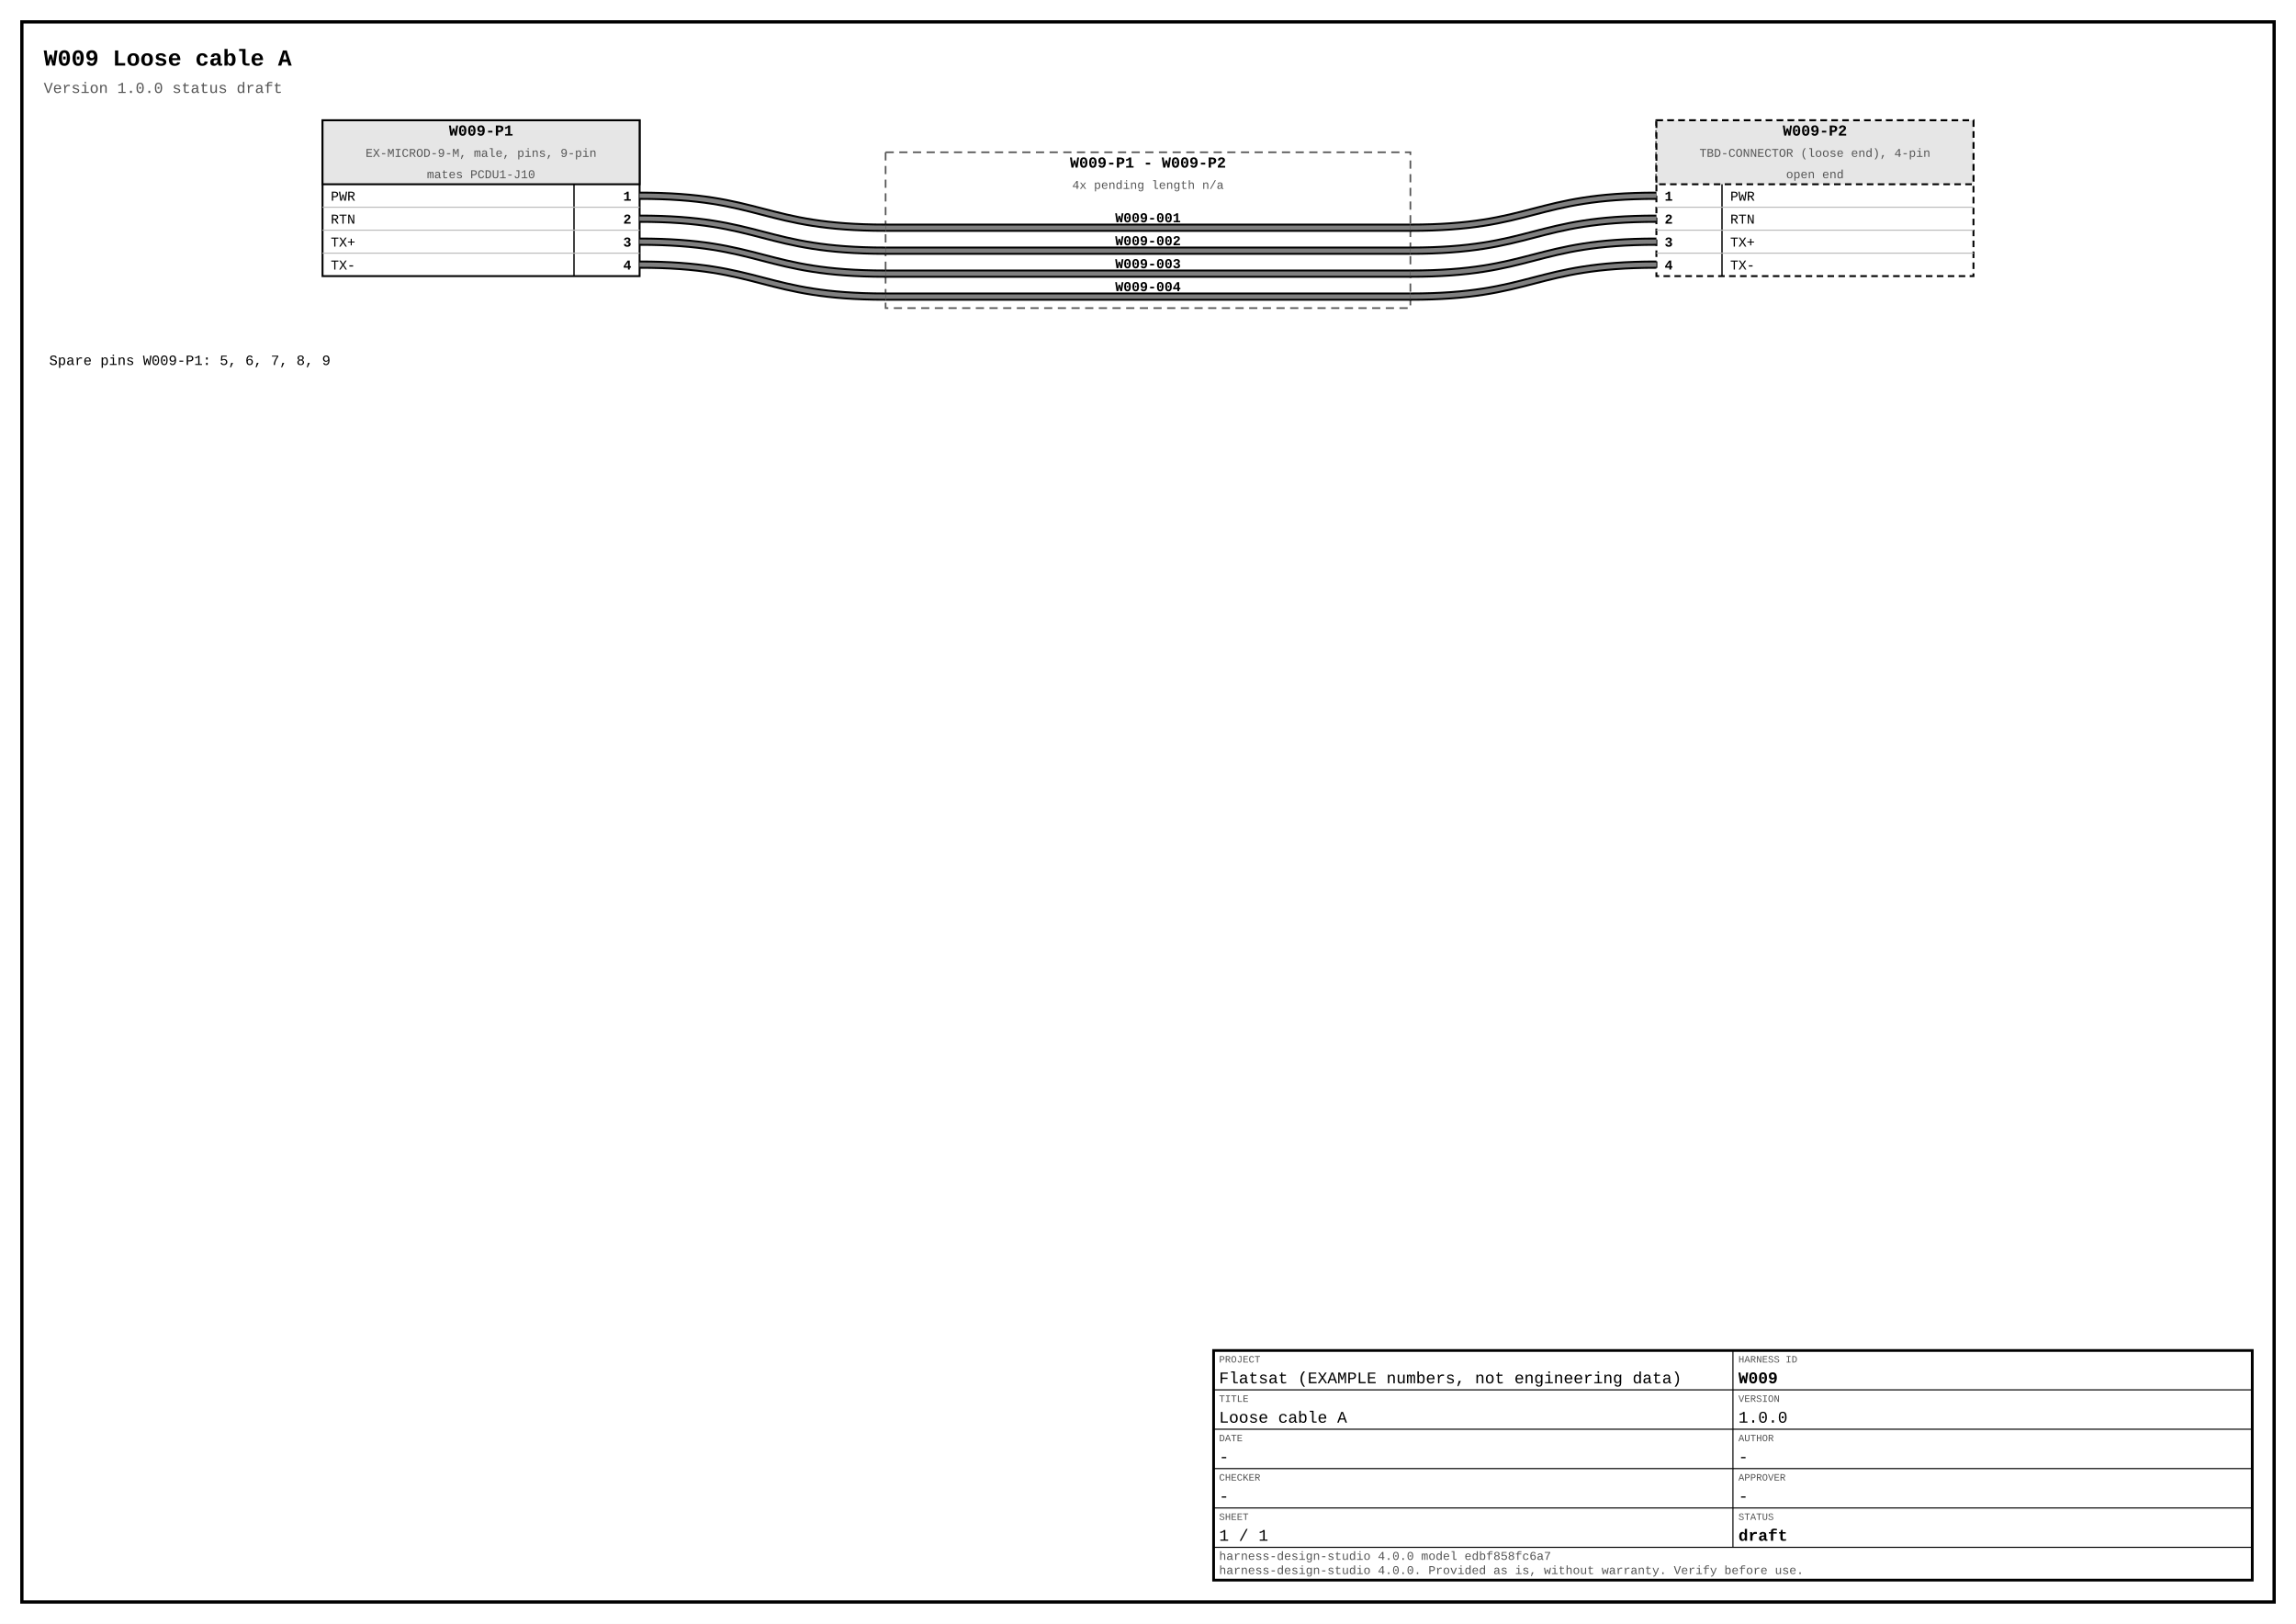
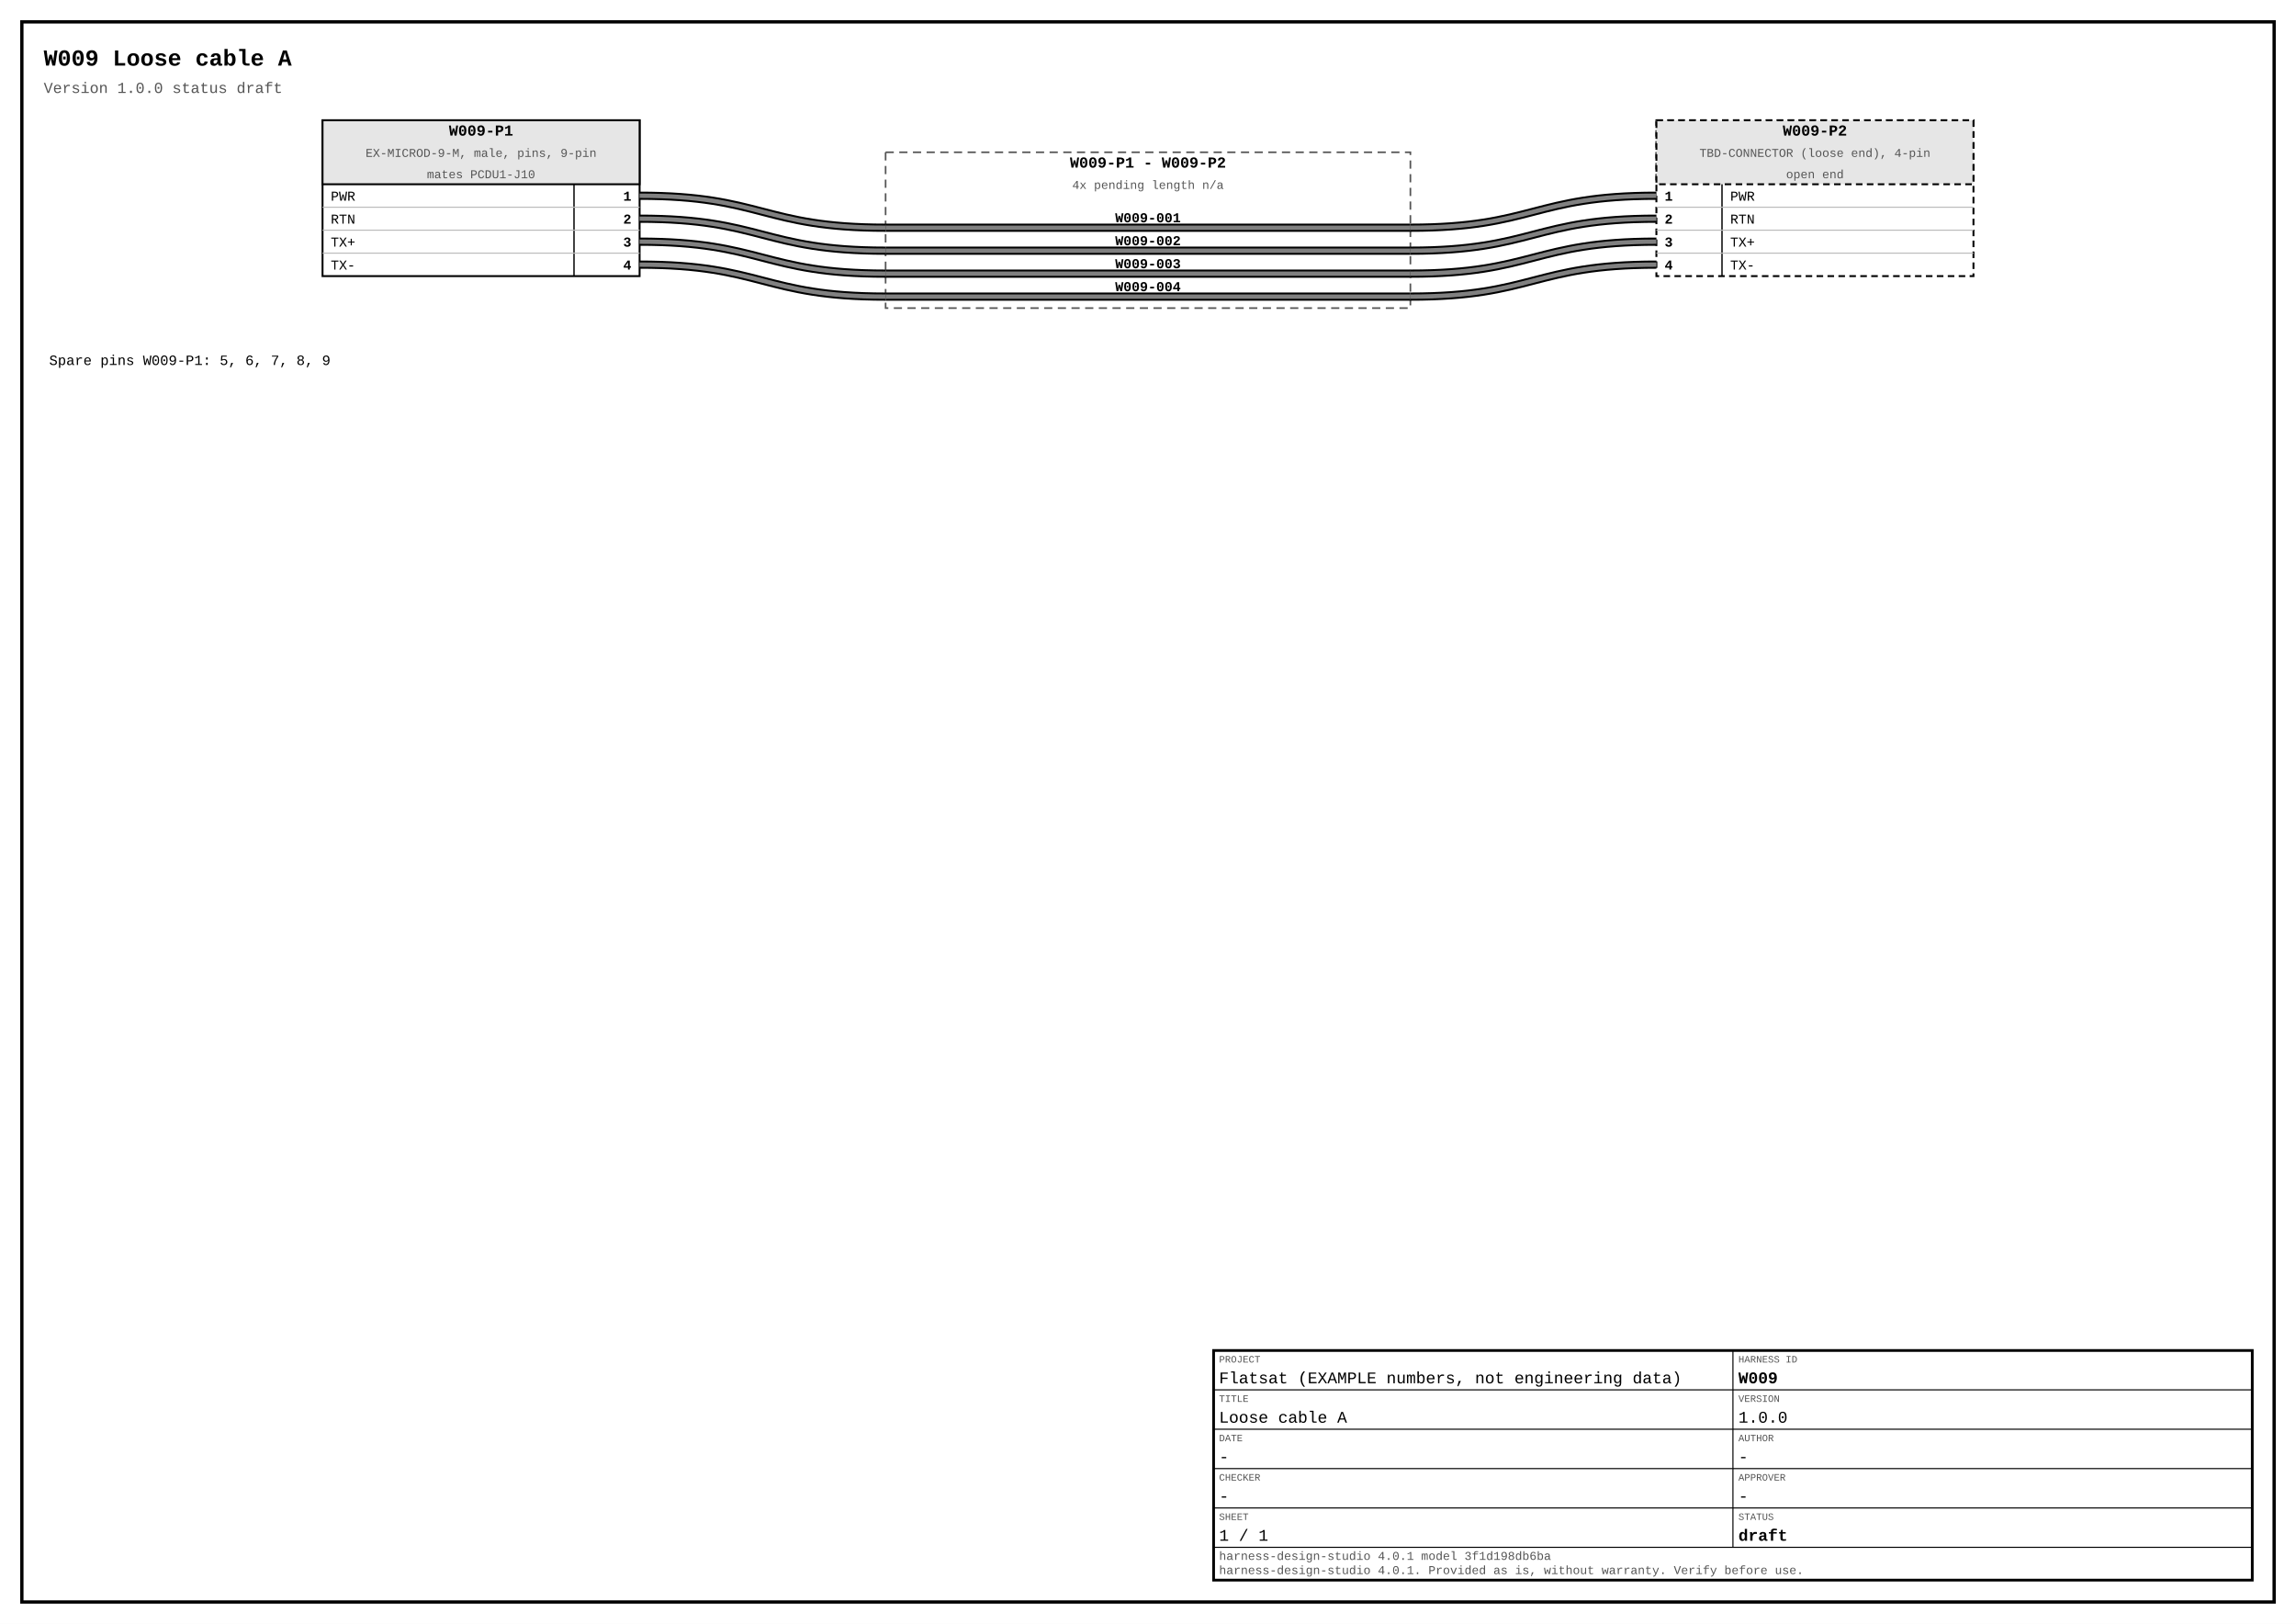
<svg xmlns="http://www.w3.org/2000/svg" width="420mm" height="297mm" viewBox="0 0 420 297" font-family="Courier New, Courier, monospace">
  <rect x="0" y="0" width="420" height="297" fill="#ffffff" />
  <rect x="4" y="4" width="412" height="289" fill="none" stroke="#000000" stroke-width="0.6" />
  <text x="8" y="12" font-size="4.2" font-weight="bold" text-anchor="start" fill="#000000">W009  Loose cable A</text>
  <text x="8" y="17" font-size="2.8" text-anchor="start" fill="#555555">Version 1.0.0  status draft</text>
  <rect x="59" y="22" width="58" height="28.5" fill="#ffffff" stroke="#000000" stroke-width="0.35" />
  <rect x="59" y="22" width="58" height="11.7" fill="#e6e6e6" stroke="#000000" stroke-width="0.35" />
  <text x="88" y="24.8" font-size="2.8" font-weight="bold" text-anchor="middle" fill="#000000">W009-P1</text>
  <text x="88" y="28.7" font-size="2.2" text-anchor="middle" fill="#555555">EX-MICROD-9-M, male, pins, 9-pin</text>
  <text x="88" y="32.6" font-size="2.2" text-anchor="middle" fill="#555555">mates PCDU1-J10</text>
  <line x1="105" y1="33.7" x2="105" y2="50.5" stroke="#000000" stroke-width="0.25" />
  <line x1="59" y1="37.9" x2="117" y2="37.9" stroke="#bbbbbb" stroke-width="0.2" />
  <text x="60.5" y="36.7" font-size="2.5" text-anchor="start" fill="#000000" data-ref="sig/W009-P1/1">PWR</text>
  <text x="115.5" y="36.7" font-size="2.5" font-weight="bold" text-anchor="end" fill="#000000" data-ref="pin/W009-P1/1">1</text>
  <line x1="59" y1="42.1" x2="117" y2="42.1" stroke="#bbbbbb" stroke-width="0.2" />
  <text x="60.5" y="40.9" font-size="2.5" text-anchor="start" fill="#000000" data-ref="sig/W009-P1/2">RTN</text>
  <text x="115.5" y="40.9" font-size="2.5" font-weight="bold" text-anchor="end" fill="#000000" data-ref="pin/W009-P1/2">2</text>
  <line x1="59" y1="46.3" x2="117" y2="46.3" stroke="#bbbbbb" stroke-width="0.2" />
  <text x="60.5" y="45.1" font-size="2.5" text-anchor="start" fill="#000000" data-ref="sig/W009-P1/3">TX+</text>
  <text x="115.5" y="45.1" font-size="2.5" font-weight="bold" text-anchor="end" fill="#000000" data-ref="pin/W009-P1/3">3</text>
  <text x="60.5" y="49.3" font-size="2.5" text-anchor="start" fill="#000000" data-ref="sig/W009-P1/4">TX-</text>
  <text x="115.5" y="49.3" font-size="2.5" font-weight="bold" text-anchor="end" fill="#000000" data-ref="pin/W009-P1/4">4</text>
  <rect x="303" y="22" width="58" height="28.5" fill="#ffffff" stroke="#000000" stroke-width="0.35" stroke-dasharray="1.2 0.8" />
  <rect x="303" y="22" width="58" height="11.7" fill="#e6e6e6" stroke="#000000" stroke-width="0.35" stroke-dasharray="1.2 0.8" />
  <text x="332" y="24.8" font-size="2.8" font-weight="bold" text-anchor="middle" fill="#000000">W009-P2</text>
  <text x="332" y="28.7" font-size="2.2" text-anchor="middle" fill="#555555" data-ref="part/W009-P2">TBD-CONNECTOR (loose end), 4-pin</text>
  <text x="332" y="32.6" font-size="2.2" text-anchor="middle" fill="#555555" data-ref="end/W009-P2">open end</text>
  <line x1="315" y1="33.7" x2="315" y2="50.5" stroke="#000000" stroke-width="0.25" />
  <line x1="303" y1="37.9" x2="361" y2="37.9" stroke="#bbbbbb" stroke-width="0.2" />
  <text x="304.5" y="36.7" font-size="2.5" font-weight="bold" text-anchor="start" fill="#000000" data-ref="pin/W009-P2/1">1</text>
  <text x="316.5" y="36.7" font-size="2.5" text-anchor="start" fill="#000000" data-ref="sig/W009-P2/1">PWR</text>
  <line x1="303" y1="42.1" x2="361" y2="42.1" stroke="#bbbbbb" stroke-width="0.2" />
  <text x="304.5" y="40.9" font-size="2.5" font-weight="bold" text-anchor="start" fill="#000000" data-ref="pin/W009-P2/2">2</text>
  <text x="316.5" y="40.9" font-size="2.5" text-anchor="start" fill="#000000" data-ref="sig/W009-P2/2">RTN</text>
  <line x1="303" y1="46.3" x2="361" y2="46.3" stroke="#bbbbbb" stroke-width="0.2" />
  <text x="304.5" y="45.1" font-size="2.5" font-weight="bold" text-anchor="start" fill="#000000" data-ref="pin/W009-P2/3">3</text>
  <text x="316.5" y="45.1" font-size="2.5" text-anchor="start" fill="#000000" data-ref="sig/W009-P2/3">TX+</text>
  <text x="304.5" y="49.3" font-size="2.5" font-weight="bold" text-anchor="start" fill="#000000" data-ref="pin/W009-P2/4">4</text>
  <text x="316.5" y="49.3" font-size="2.5" text-anchor="start" fill="#000000" data-ref="sig/W009-P2/4">TX-</text>
  <rect x="162" y="27.85" width="96" height="28.5" fill="none" stroke="#555555" stroke-width="0.3" stroke-dasharray="1.5 1" />
  <text x="210" y="30.65" font-size="2.8" font-weight="bold" text-anchor="middle" fill="#000000">W009-P1 - W009-P2</text>
  <text x="210" y="34.55" font-size="2.2" text-anchor="middle" fill="#555555">4x  pending  length n/a</text>
  <path d="M 117 35.8 C 139.5 35.8 139.5 41.65 162 41.65" fill="none" stroke="#000000" stroke-width="1.5" />
  <line x1="162" y1="41.65" x2="258" y2="41.65" stroke="#000000" stroke-width="1.5" />
  <path d="M 258 41.65 C 280.5 41.65 280.5 35.8 303 35.8" fill="none" stroke="#000000" stroke-width="1.5" />
  <path d="M 117 35.8 C 139.5 35.8 139.5 41.65 162 41.65" fill="none" stroke="#808080" stroke-width="0.8" />
  <line x1="162" y1="41.65" x2="258" y2="41.65" stroke="#808080" stroke-width="0.8" />
  <path d="M 258 41.65 C 280.5 41.65 280.5 35.8 303 35.8" fill="none" stroke="#808080" stroke-width="0.8" />
  <text x="210" y="40.65" font-size="2.5" font-weight="bold" text-anchor="middle" fill="#000000">W009-001</text>
  <path d="M 117 40 C 139.5 40 139.5 45.85 162 45.85" fill="none" stroke="#000000" stroke-width="1.5" />
  <line x1="162" y1="45.85" x2="258" y2="45.85" stroke="#000000" stroke-width="1.5" />
  <path d="M 258 45.85 C 280.5 45.85 280.5 40 303 40" fill="none" stroke="#000000" stroke-width="1.5" />
  <path d="M 117 40 C 139.5 40 139.5 45.85 162 45.85" fill="none" stroke="#808080" stroke-width="0.8" />
  <line x1="162" y1="45.85" x2="258" y2="45.85" stroke="#808080" stroke-width="0.8" />
  <path d="M 258 45.85 C 280.5 45.85 280.5 40 303 40" fill="none" stroke="#808080" stroke-width="0.8" />
  <text x="210" y="44.85" font-size="2.5" font-weight="bold" text-anchor="middle" fill="#000000">W009-002</text>
  <path d="M 117 44.2 C 139.5 44.2 139.5 50.05 162 50.05" fill="none" stroke="#000000" stroke-width="1.5" />
  <line x1="162" y1="50.05" x2="258" y2="50.05" stroke="#000000" stroke-width="1.5" />
  <path d="M 258 50.05 C 280.5 50.05 280.5 44.2 303 44.2" fill="none" stroke="#000000" stroke-width="1.5" />
  <path d="M 117 44.2 C 139.5 44.2 139.5 50.05 162 50.05" fill="none" stroke="#808080" stroke-width="0.8" />
  <line x1="162" y1="50.05" x2="258" y2="50.05" stroke="#808080" stroke-width="0.8" />
  <path d="M 258 50.05 C 280.5 50.05 280.5 44.2 303 44.2" fill="none" stroke="#808080" stroke-width="0.8" />
  <text x="210" y="49.05" font-size="2.5" font-weight="bold" text-anchor="middle" fill="#000000">W009-003</text>
  <path d="M 117 48.4 C 139.5 48.4 139.5 54.25 162 54.25" fill="none" stroke="#000000" stroke-width="1.5" />
  <line x1="162" y1="54.25" x2="258" y2="54.25" stroke="#000000" stroke-width="1.5" />
  <path d="M 258 54.25 C 280.5 54.25 280.5 48.4 303 48.4" fill="none" stroke="#000000" stroke-width="1.5" />
  <path d="M 117 48.4 C 139.5 48.4 139.5 54.25 162 54.25" fill="none" stroke="#808080" stroke-width="0.8" />
  <line x1="162" y1="54.25" x2="258" y2="54.25" stroke="#808080" stroke-width="0.8" />
  <path d="M 258 54.25 C 280.5 54.25 280.5 48.4 303 48.4" fill="none" stroke="#808080" stroke-width="0.8" />
  <text x="210" y="53.25" font-size="2.5" font-weight="bold" text-anchor="middle" fill="#000000">W009-004</text>
  <text x="9" y="66.75" font-size="2.6" text-anchor="start" fill="#000000">Spare pins W009-P1: 5, 6, 7, 8, 9</text>
  <rect x="222" y="247" width="190" height="42" fill="none" stroke="#000000" stroke-width="0.5" />
  <line x1="222" y1="247" x2="317" y2="247" stroke="#000000" stroke-width="0.2" />
  <text x="223" y="249.2" font-size="1.8" text-anchor="start" fill="#555555">PROJECT</text>
  <text x="223" y="253" font-size="3" text-anchor="start" fill="#000000">Flatsat (EXAMPLE numbers, not engineering data)</text>
  <line x1="317" y1="247" x2="412" y2="247" stroke="#000000" stroke-width="0.2" />
  <text x="318" y="249.2" font-size="1.8" text-anchor="start" fill="#555555">HARNESS ID</text>
  <text x="318" y="253" font-size="3" font-weight="bold" text-anchor="start" fill="#000000">W009</text>
  <line x1="222" y1="254.2" x2="317" y2="254.2" stroke="#000000" stroke-width="0.2" />
  <text x="223" y="256.4" font-size="1.8" text-anchor="start" fill="#555555">TITLE</text>
  <text x="223" y="260.2" font-size="3" text-anchor="start" fill="#000000">Loose cable A</text>
  <line x1="317" y1="254.2" x2="412" y2="254.2" stroke="#000000" stroke-width="0.2" />
  <text x="318" y="256.4" font-size="1.8" text-anchor="start" fill="#555555">VERSION</text>
  <text x="318" y="260.2" font-size="3" text-anchor="start" fill="#000000">1.0.0</text>
  <line x1="222" y1="261.4" x2="317" y2="261.4" stroke="#000000" stroke-width="0.2" />
  <text x="223" y="263.6" font-size="1.8" text-anchor="start" fill="#555555">DATE</text>
  <text x="223" y="267.4" font-size="3" text-anchor="start" fill="#000000">-</text>
  <line x1="317" y1="261.4" x2="412" y2="261.4" stroke="#000000" stroke-width="0.2" />
  <text x="318" y="263.6" font-size="1.8" text-anchor="start" fill="#555555">AUTHOR</text>
  <text x="318" y="267.4" font-size="3" text-anchor="start" fill="#000000">-</text>
  <line x1="222" y1="268.6" x2="317" y2="268.6" stroke="#000000" stroke-width="0.2" />
  <text x="223" y="270.8" font-size="1.8" text-anchor="start" fill="#555555">CHECKER</text>
  <text x="223" y="274.6" font-size="3" text-anchor="start" fill="#000000">-</text>
  <line x1="317" y1="268.6" x2="412" y2="268.6" stroke="#000000" stroke-width="0.2" />
  <text x="318" y="270.8" font-size="1.8" text-anchor="start" fill="#555555">APPROVER</text>
  <text x="318" y="274.6" font-size="3" text-anchor="start" fill="#000000">-</text>
  <line x1="222" y1="275.8" x2="317" y2="275.8" stroke="#000000" stroke-width="0.2" />
  <text x="223" y="278" font-size="1.8" text-anchor="start" fill="#555555">SHEET</text>
  <text x="223" y="281.8" font-size="3" text-anchor="start" fill="#000000">1 / 1</text>
  <line x1="317" y1="275.8" x2="412" y2="275.8" stroke="#000000" stroke-width="0.2" />
  <text x="318" y="278" font-size="1.8" text-anchor="start" fill="#555555">STATUS</text>
  <text x="318" y="281.8" font-size="3" font-weight="bold" text-anchor="start" fill="#000000">draft</text>
  <line x1="317" y1="247" x2="317" y2="283" stroke="#000000" stroke-width="0.2" />
  <line x1="222" y1="283" x2="412" y2="283" stroke="#000000" stroke-width="0.2" />
-   <text x="223" y="285.3" font-size="2.2" text-anchor="start" fill="#555555">harness-design-studio 4.0.0 model edbf858fc6a7</text>
-   <text x="223" y="287.9" font-size="2.2" text-anchor="start" fill="#555555">harness-design-studio 4.0.0. Provided as is, without warranty. Verify before use.</text>
+   <text x="223" y="285.3" font-size="2.2" text-anchor="start" fill="#555555">harness-design-studio 4.0.1 model 3f1d198db6ba</text>
+   <text x="223" y="287.9" font-size="2.2" text-anchor="start" fill="#555555">harness-design-studio 4.0.1. Provided as is, without warranty. Verify before use.</text>
</svg>
